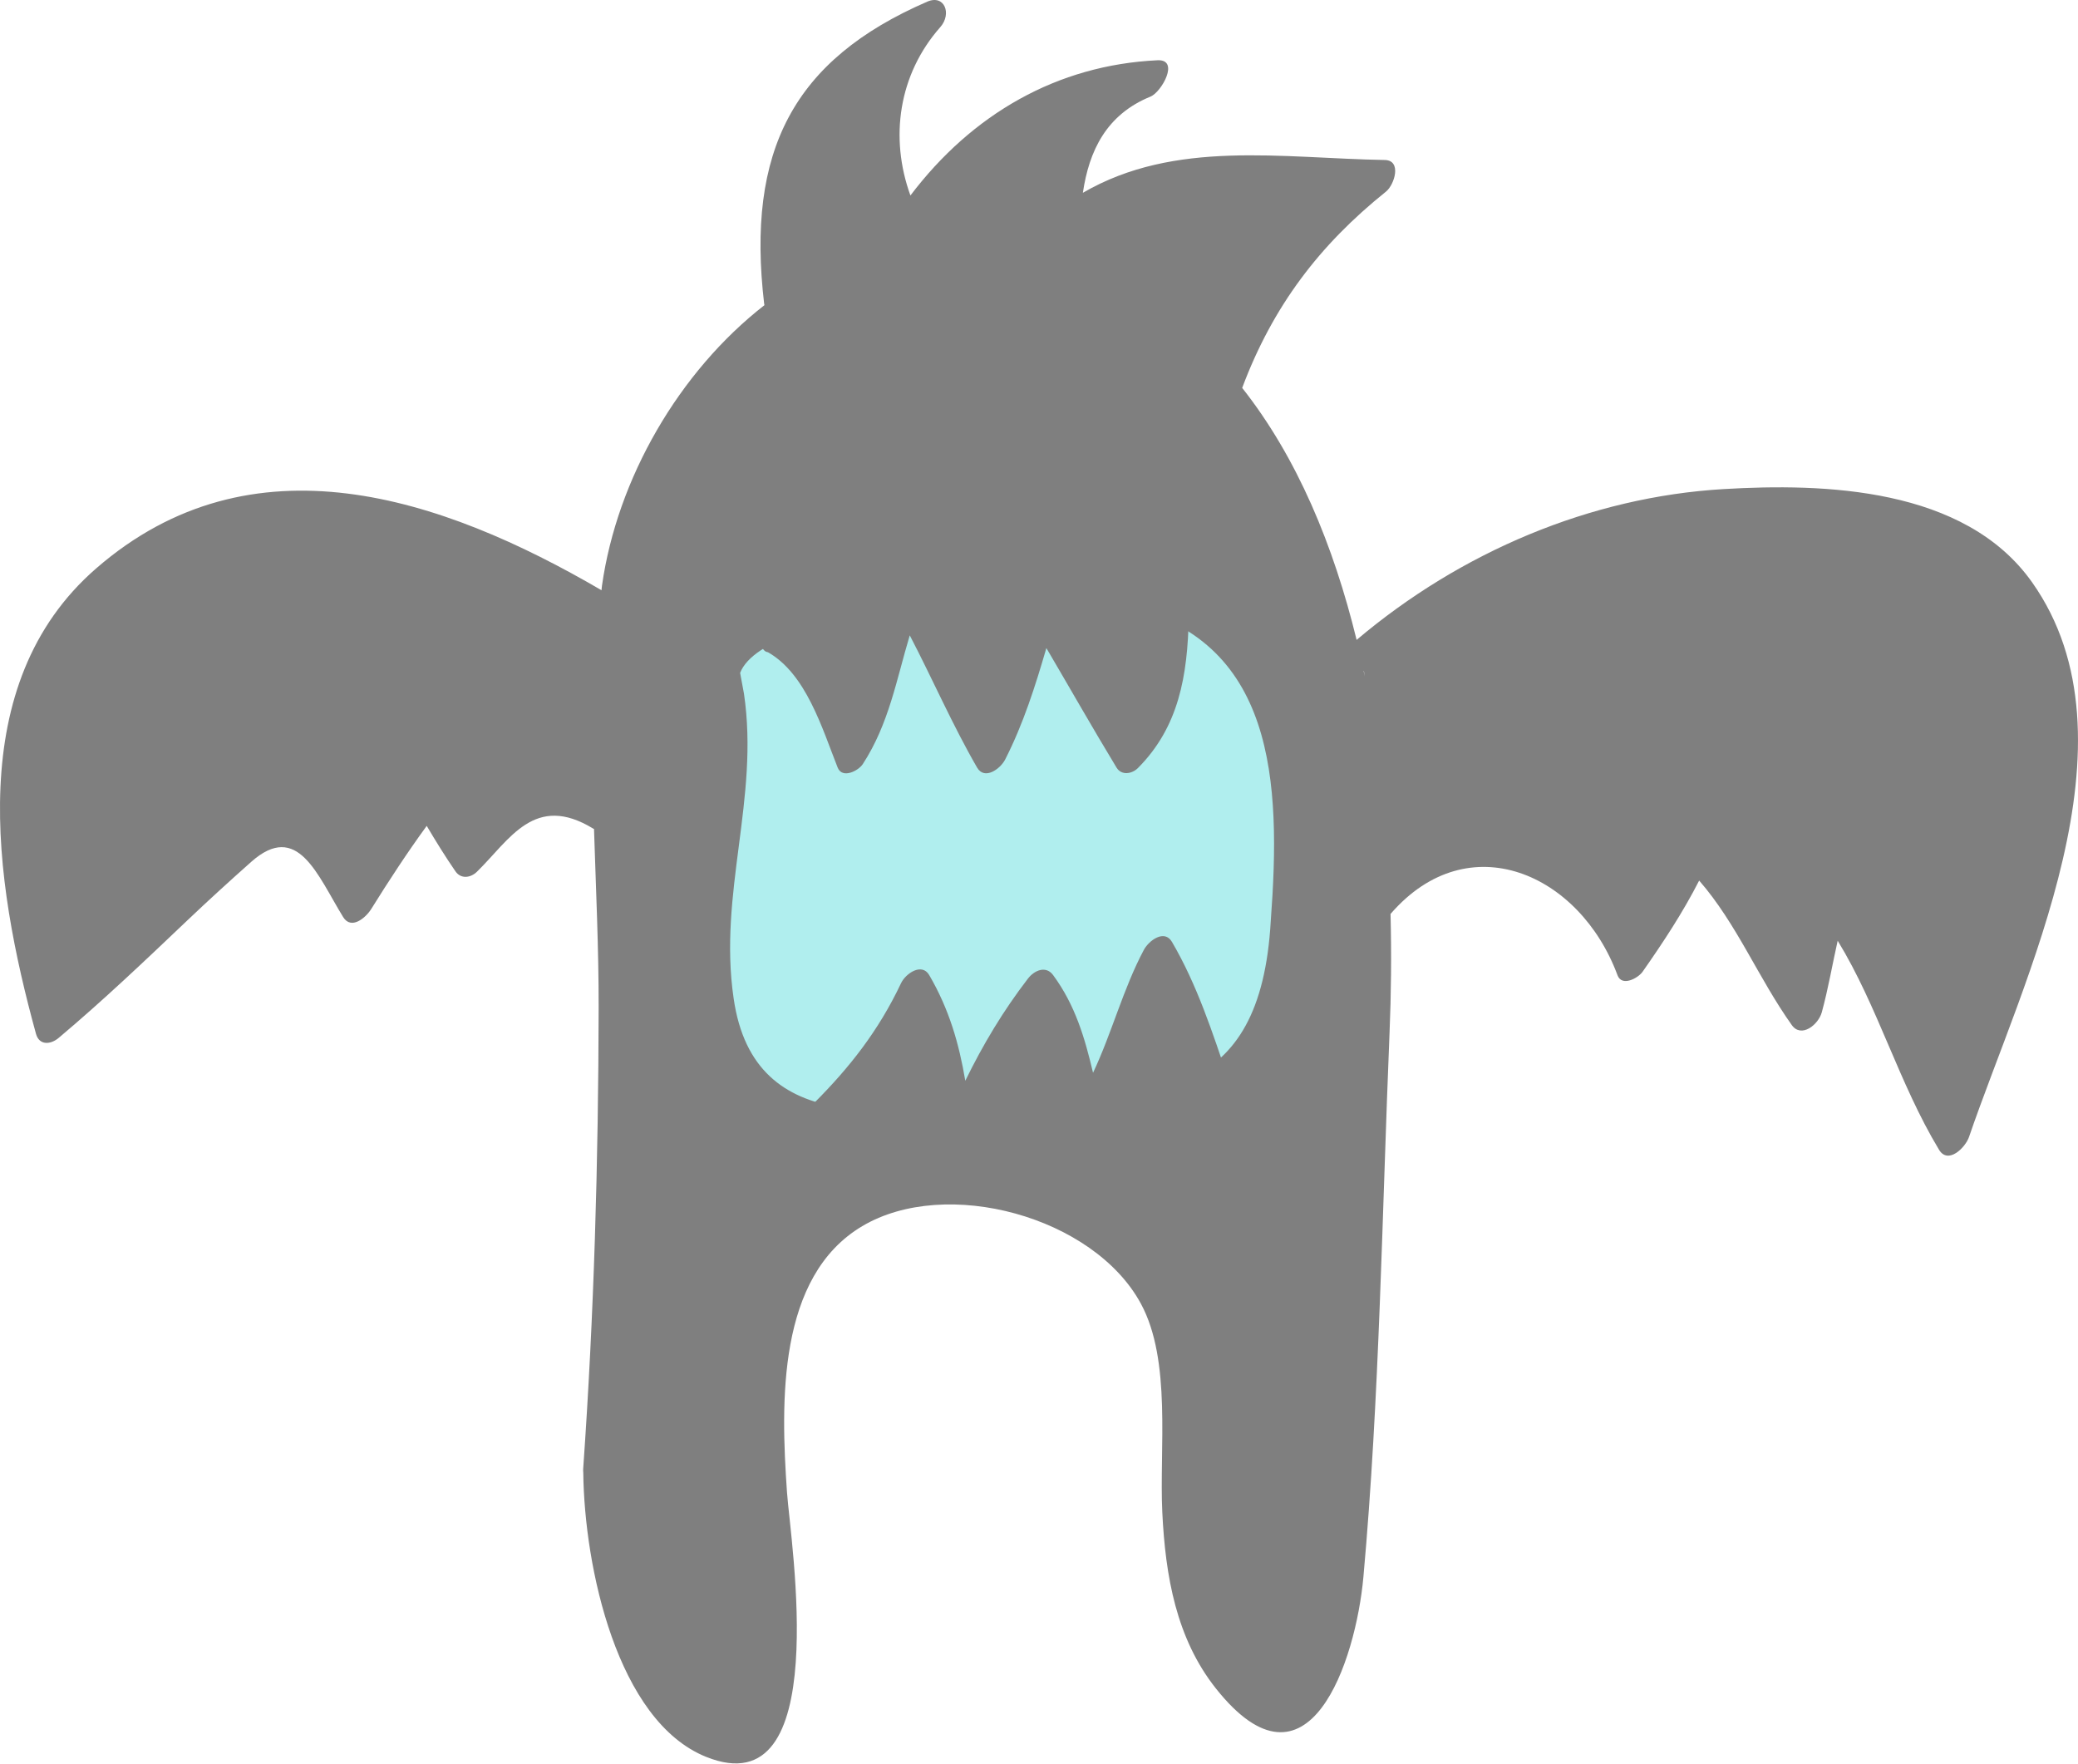
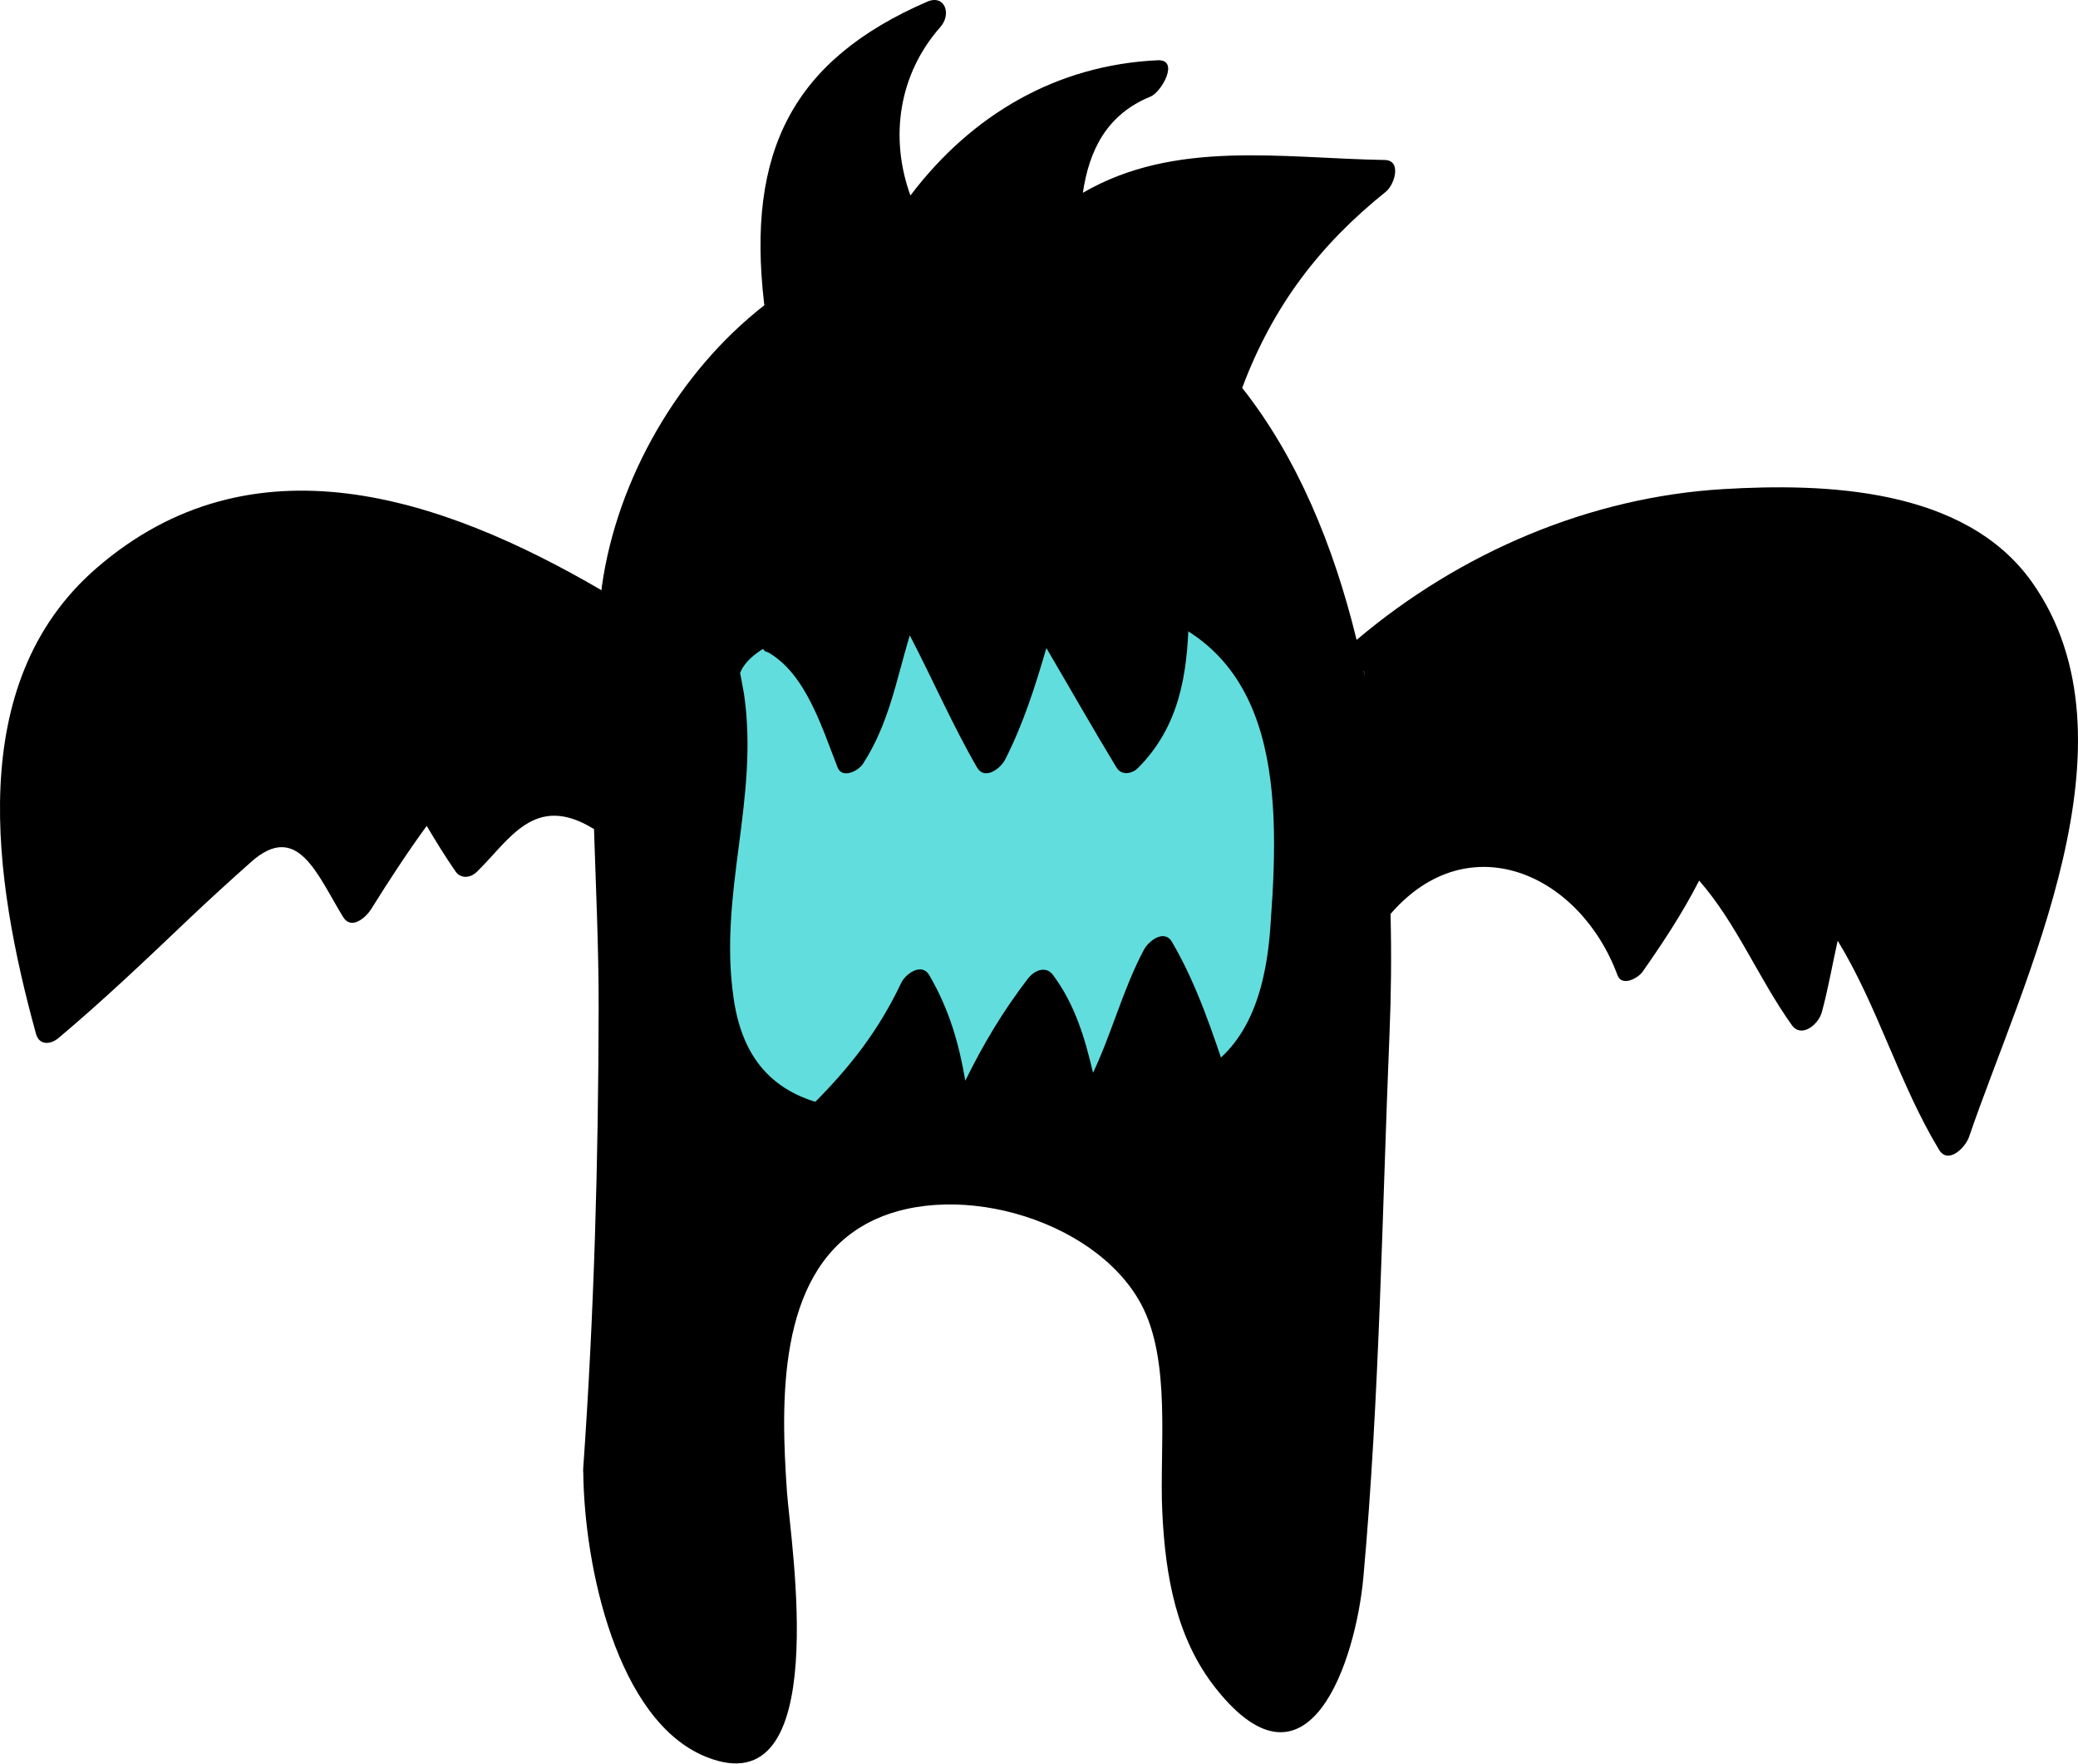
<svg xmlns="http://www.w3.org/2000/svg" preserveAspectRatio="none" overflow="visible" style="display: block;" width="128.26" height="108.831" viewBox="0 0 128.26 108.831" fill="none">
-   <g id="Group" style="mix-blend-mode:multiply" opacity="0.5">
+   <g id="Group" style="mix-blend-mode:multiply">
    <path id="Vector" d="M125.43 35.942C121.273 30.057 112.556 29.821 106.39 30.184C98.177 30.667 90.165 34.054 83.734 39.492C82.311 33.661 80.064 28.235 76.671 23.94C78.566 18.879 81.46 15.103 85.543 11.829C86.075 11.403 86.537 9.89 85.469 9.874C79.127 9.768 72.516 8.594 66.838 11.899C67.219 9.314 68.282 7.072 71.014 5.961C71.692 5.685 72.835 3.653 71.445 3.719C65.245 4.011 59.998 7.043 56.194 12.065C54.898 8.492 55.465 4.585 58.038 1.674C58.761 0.855 58.303 -0.362 57.23 0.103C48.952 3.697 46.06 9.314 47.166 18.748C47.169 18.781 47.178 18.803 47.184 18.833C41.913 22.937 38.09 29.535 37.154 36.158C37.142 36.247 37.138 36.337 37.126 36.426C27.235 30.655 15.536 26.727 5.924 35.09C-2.256 42.209 -0.38 54.333 2.219 63.796C2.423 64.542 3.132 64.468 3.619 64.057C6.359 61.752 8.958 59.281 11.563 56.803C12.857 55.572 14.174 54.374 15.505 53.191C18.375 50.644 19.584 53.999 21.18 56.597C21.68 57.408 22.572 56.648 22.915 56.098C24.009 54.343 25.13 52.627 26.338 50.97C26.902 51.924 27.482 52.86 28.113 53.777C28.447 54.26 29.044 54.186 29.439 53.8C31.46 51.826 32.989 48.919 36.624 51.144C36.638 51.151 36.651 51.153 36.664 51.159C36.781 54.848 36.956 58.534 36.95 62.187C36.934 71.68 36.666 81.154 35.998 90.62C35.99 90.725 35.993 90.816 36.002 90.898C36.065 96.671 38.077 106.214 43.587 108.428C51.461 111.593 48.792 95.19 48.575 92.093C48.187 86.517 47.98 78.787 53.218 75.674C58.395 72.597 67.505 75.077 70.419 80.458C72.323 83.972 71.552 89.419 71.74 93.323C71.93 97.278 72.606 101.129 75.049 104.206C80.763 111.405 83.686 102.499 84.153 97.326C85.153 86.252 85.306 74.853 85.767 63.729C85.865 61.377 85.891 58.916 85.828 56.402C85.834 56.394 85.843 56.389 85.85 56.38C90.65 50.859 97.516 53.92 99.837 60.187C100.106 60.917 101.11 60.368 101.388 59.969C102.67 58.137 103.865 56.326 104.877 54.345C107.2 57.009 108.522 60.352 110.594 63.263C111.183 64.089 112.237 63.241 112.447 62.473C112.845 61.015 113.097 59.524 113.427 58.057C115.914 62.127 117.202 66.847 119.682 70.957C120.239 71.882 121.304 70.837 121.535 70.165C124.865 60.433 132.326 45.708 125.43 35.942ZM84.169 41.419C84.174 41.416 84.178 41.416 84.183 41.412L84.242 41.753C84.216 41.641 84.194 41.53 84.169 41.419Z" fill="black" />
    <path id="Vector_2" d="M45.92 42.812C46.877 49.308 44.327 55.119 45.282 61.615C46.557 70.504 55.484 68.453 62.178 68.111C71.103 67.768 77.796 68.11 78.436 56.828C79.073 48.28 78.754 39.39 69.192 37.339C64.728 36.312 47.276 37.427 45.682 41.528L45.92 42.812Z" fill="#62DDDD" />
    <g id="Group_2">
      <path id="Vector_3" d="M51.703 47.372C51.983 48.08 52.978 47.579 53.255 47.155C54.87 44.673 55.331 41.945 56.153 39.211C57.565 41.917 58.783 44.73 60.309 47.372C60.77 48.166 61.748 47.451 62.042 46.873C63.163 44.673 63.898 42.355 64.585 39.996C66.029 42.454 67.439 44.935 68.916 47.373C69.221 47.875 69.871 47.769 70.242 47.395C72.76 44.861 73.302 41.709 73.374 38.087C73.415 36.102 69.915 33.758 68.671 32.92C62.401 28.692 53.385 34.279 47.888 37.918C47.132 38.14 46.453 39.465 47.087 40.039C47.16 40.156 47.261 40.236 47.398 40.252C49.755 41.594 50.737 44.93 51.703 47.372Z" fill="black" />
      <path id="Vector_4" d="M75.841 66.675C74.835 63.716 73.903 60.807 72.335 58.127C71.867 57.329 70.904 58.053 70.6 58.626C69.323 61.024 68.629 63.75 67.466 66.208C66.956 64.052 66.365 62.029 65.001 60.178C64.561 59.58 63.847 59.876 63.449 60.394C61.92 62.381 60.666 64.475 59.581 66.701C59.196 64.411 58.583 62.282 57.352 60.176C56.897 59.399 55.901 60.078 55.617 60.675C54.227 63.613 52.447 65.876 50.228 68.095C50.075 68.073 49.92 68.061 49.767 68.037C48.728 67.88 47.746 70.113 49.086 70.315C49.153 70.324 49.221 70.33 49.288 70.339H49.099C52.036 70.824 55.054 71.082 58.096 71.106C58.215 71.35 58.422 71.4 58.66 71.336C58.66 71.345 58.661 71.355 58.663 71.365C58.667 71.353 58.672 71.342 58.676 71.331C58.819 71.29 58.974 71.21 59.121 71.106C64.239 71.055 69.403 70.305 74.347 68.706C74.51 68.656 74.674 68.621 74.838 68.57C75.573 68.345 76.108 67.467 75.841 66.675Z" fill="black" />
    </g>
  </g>
</svg>
